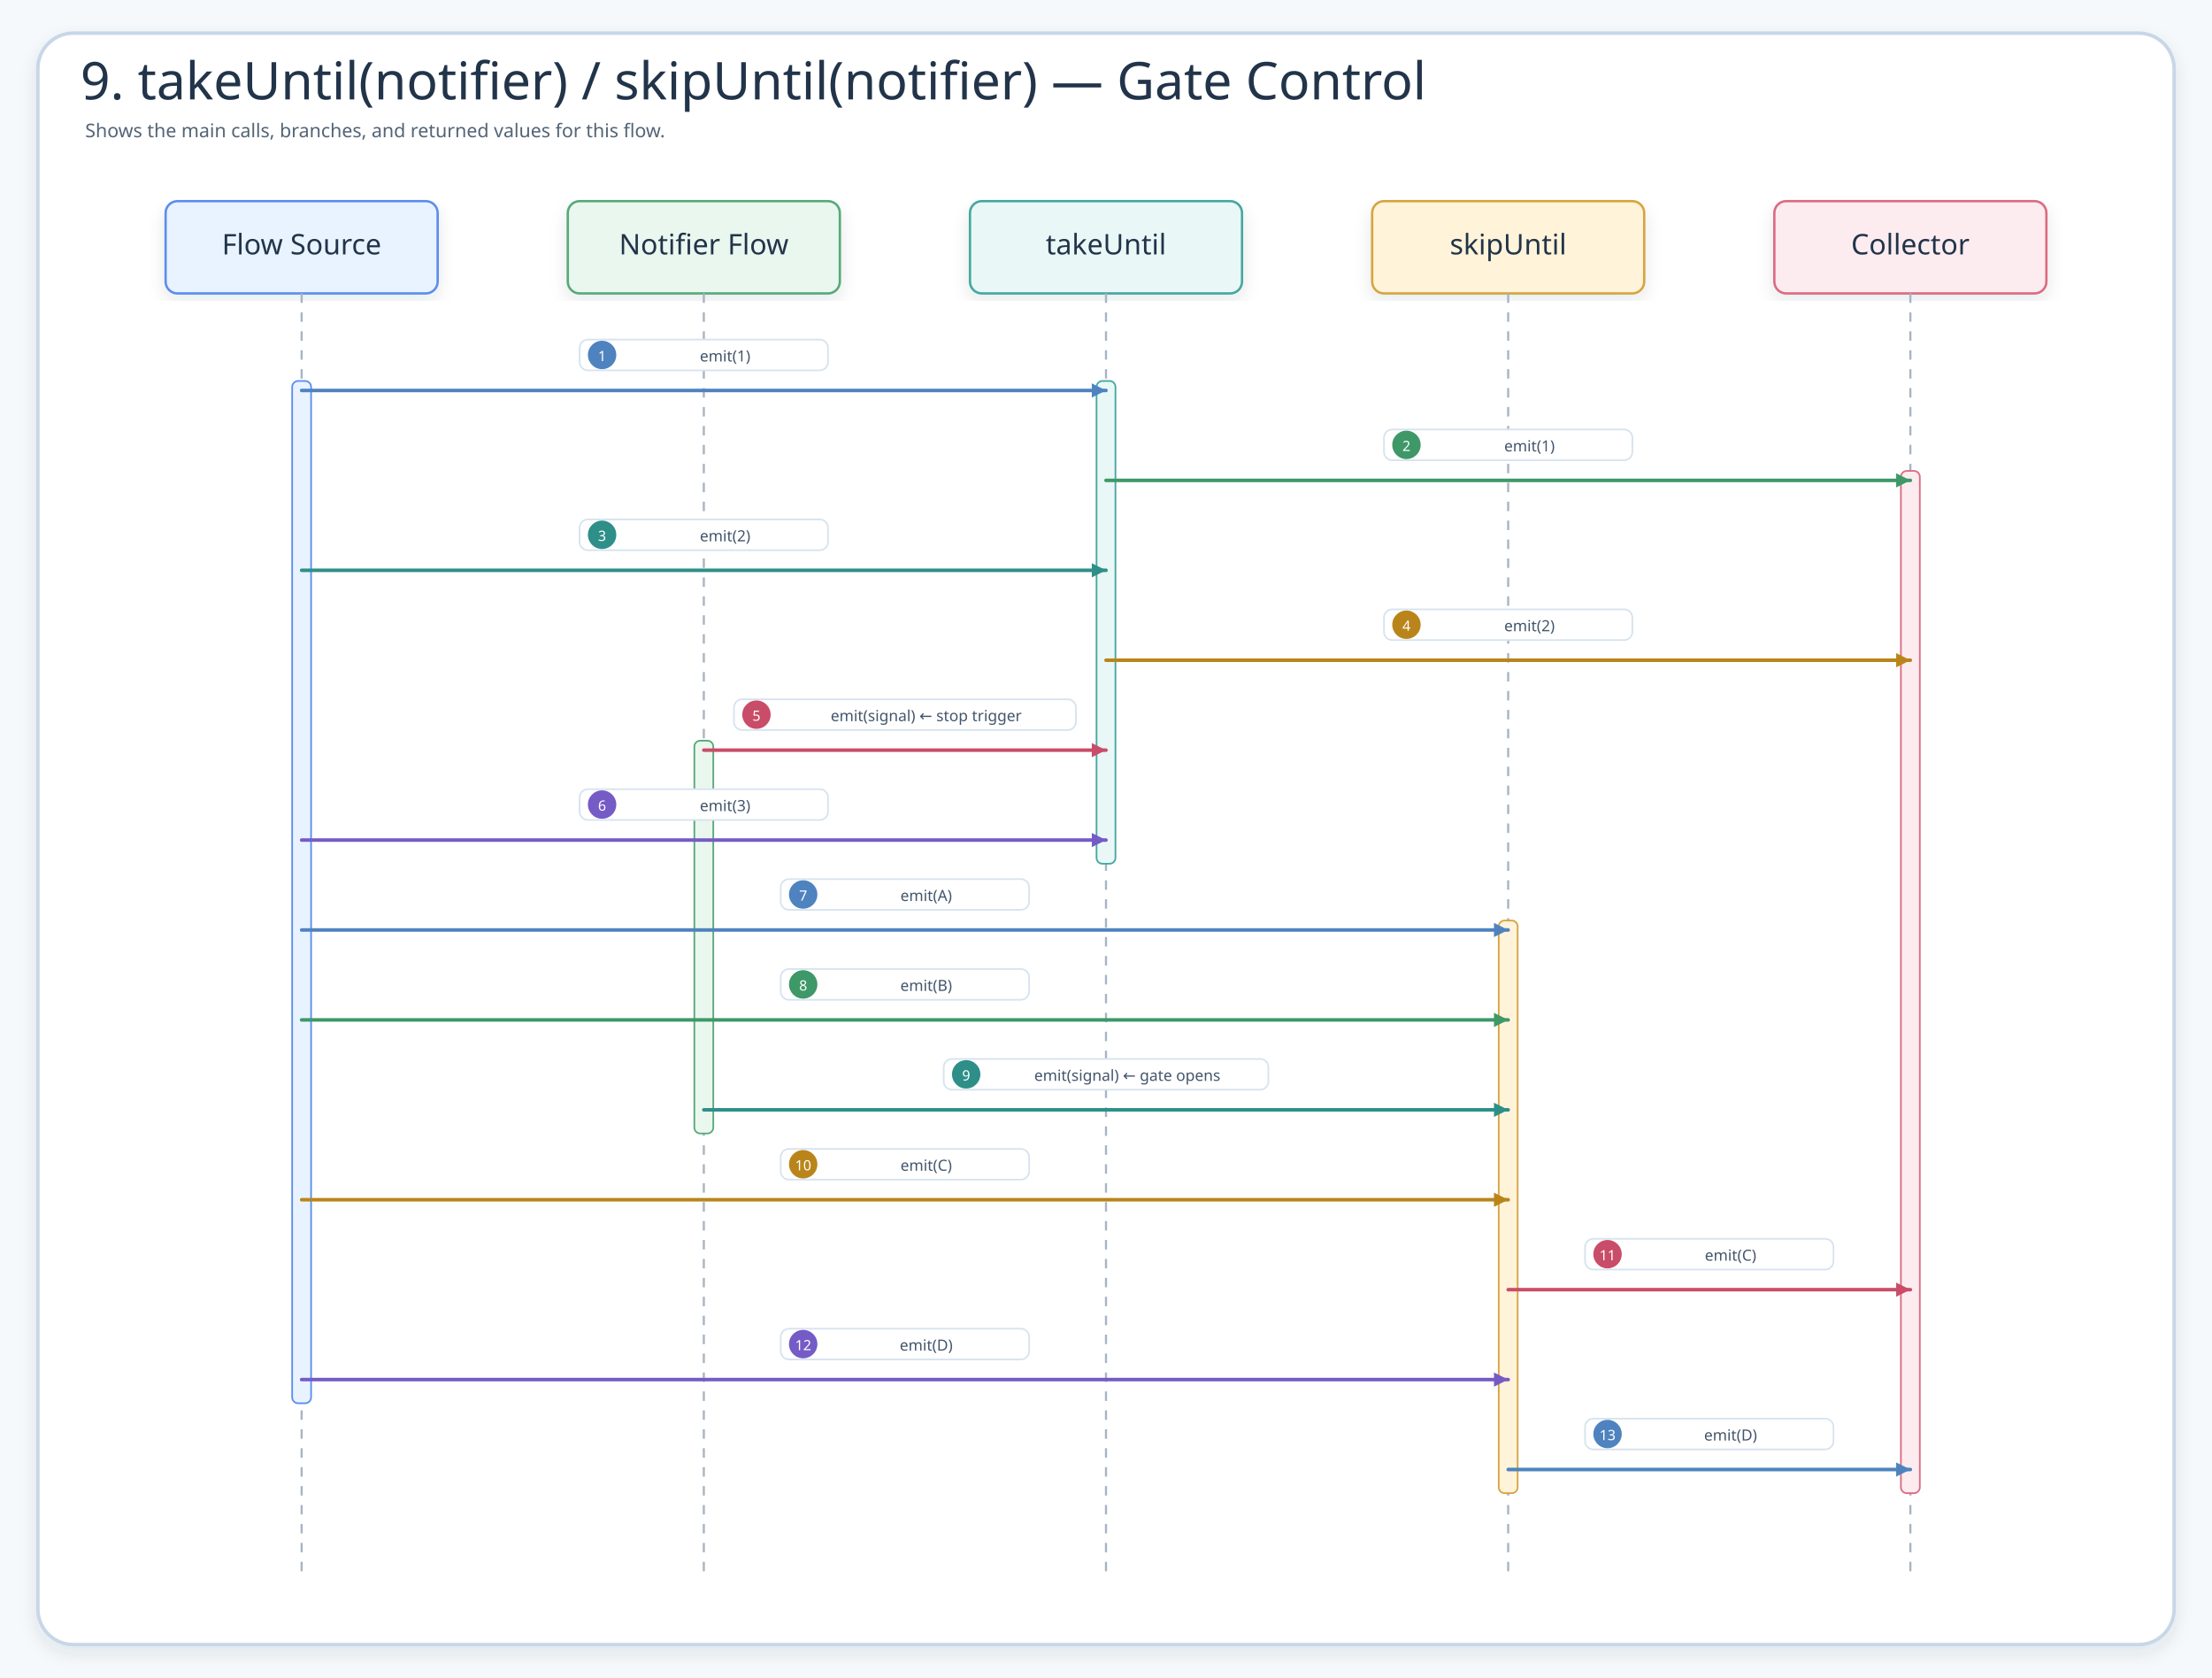
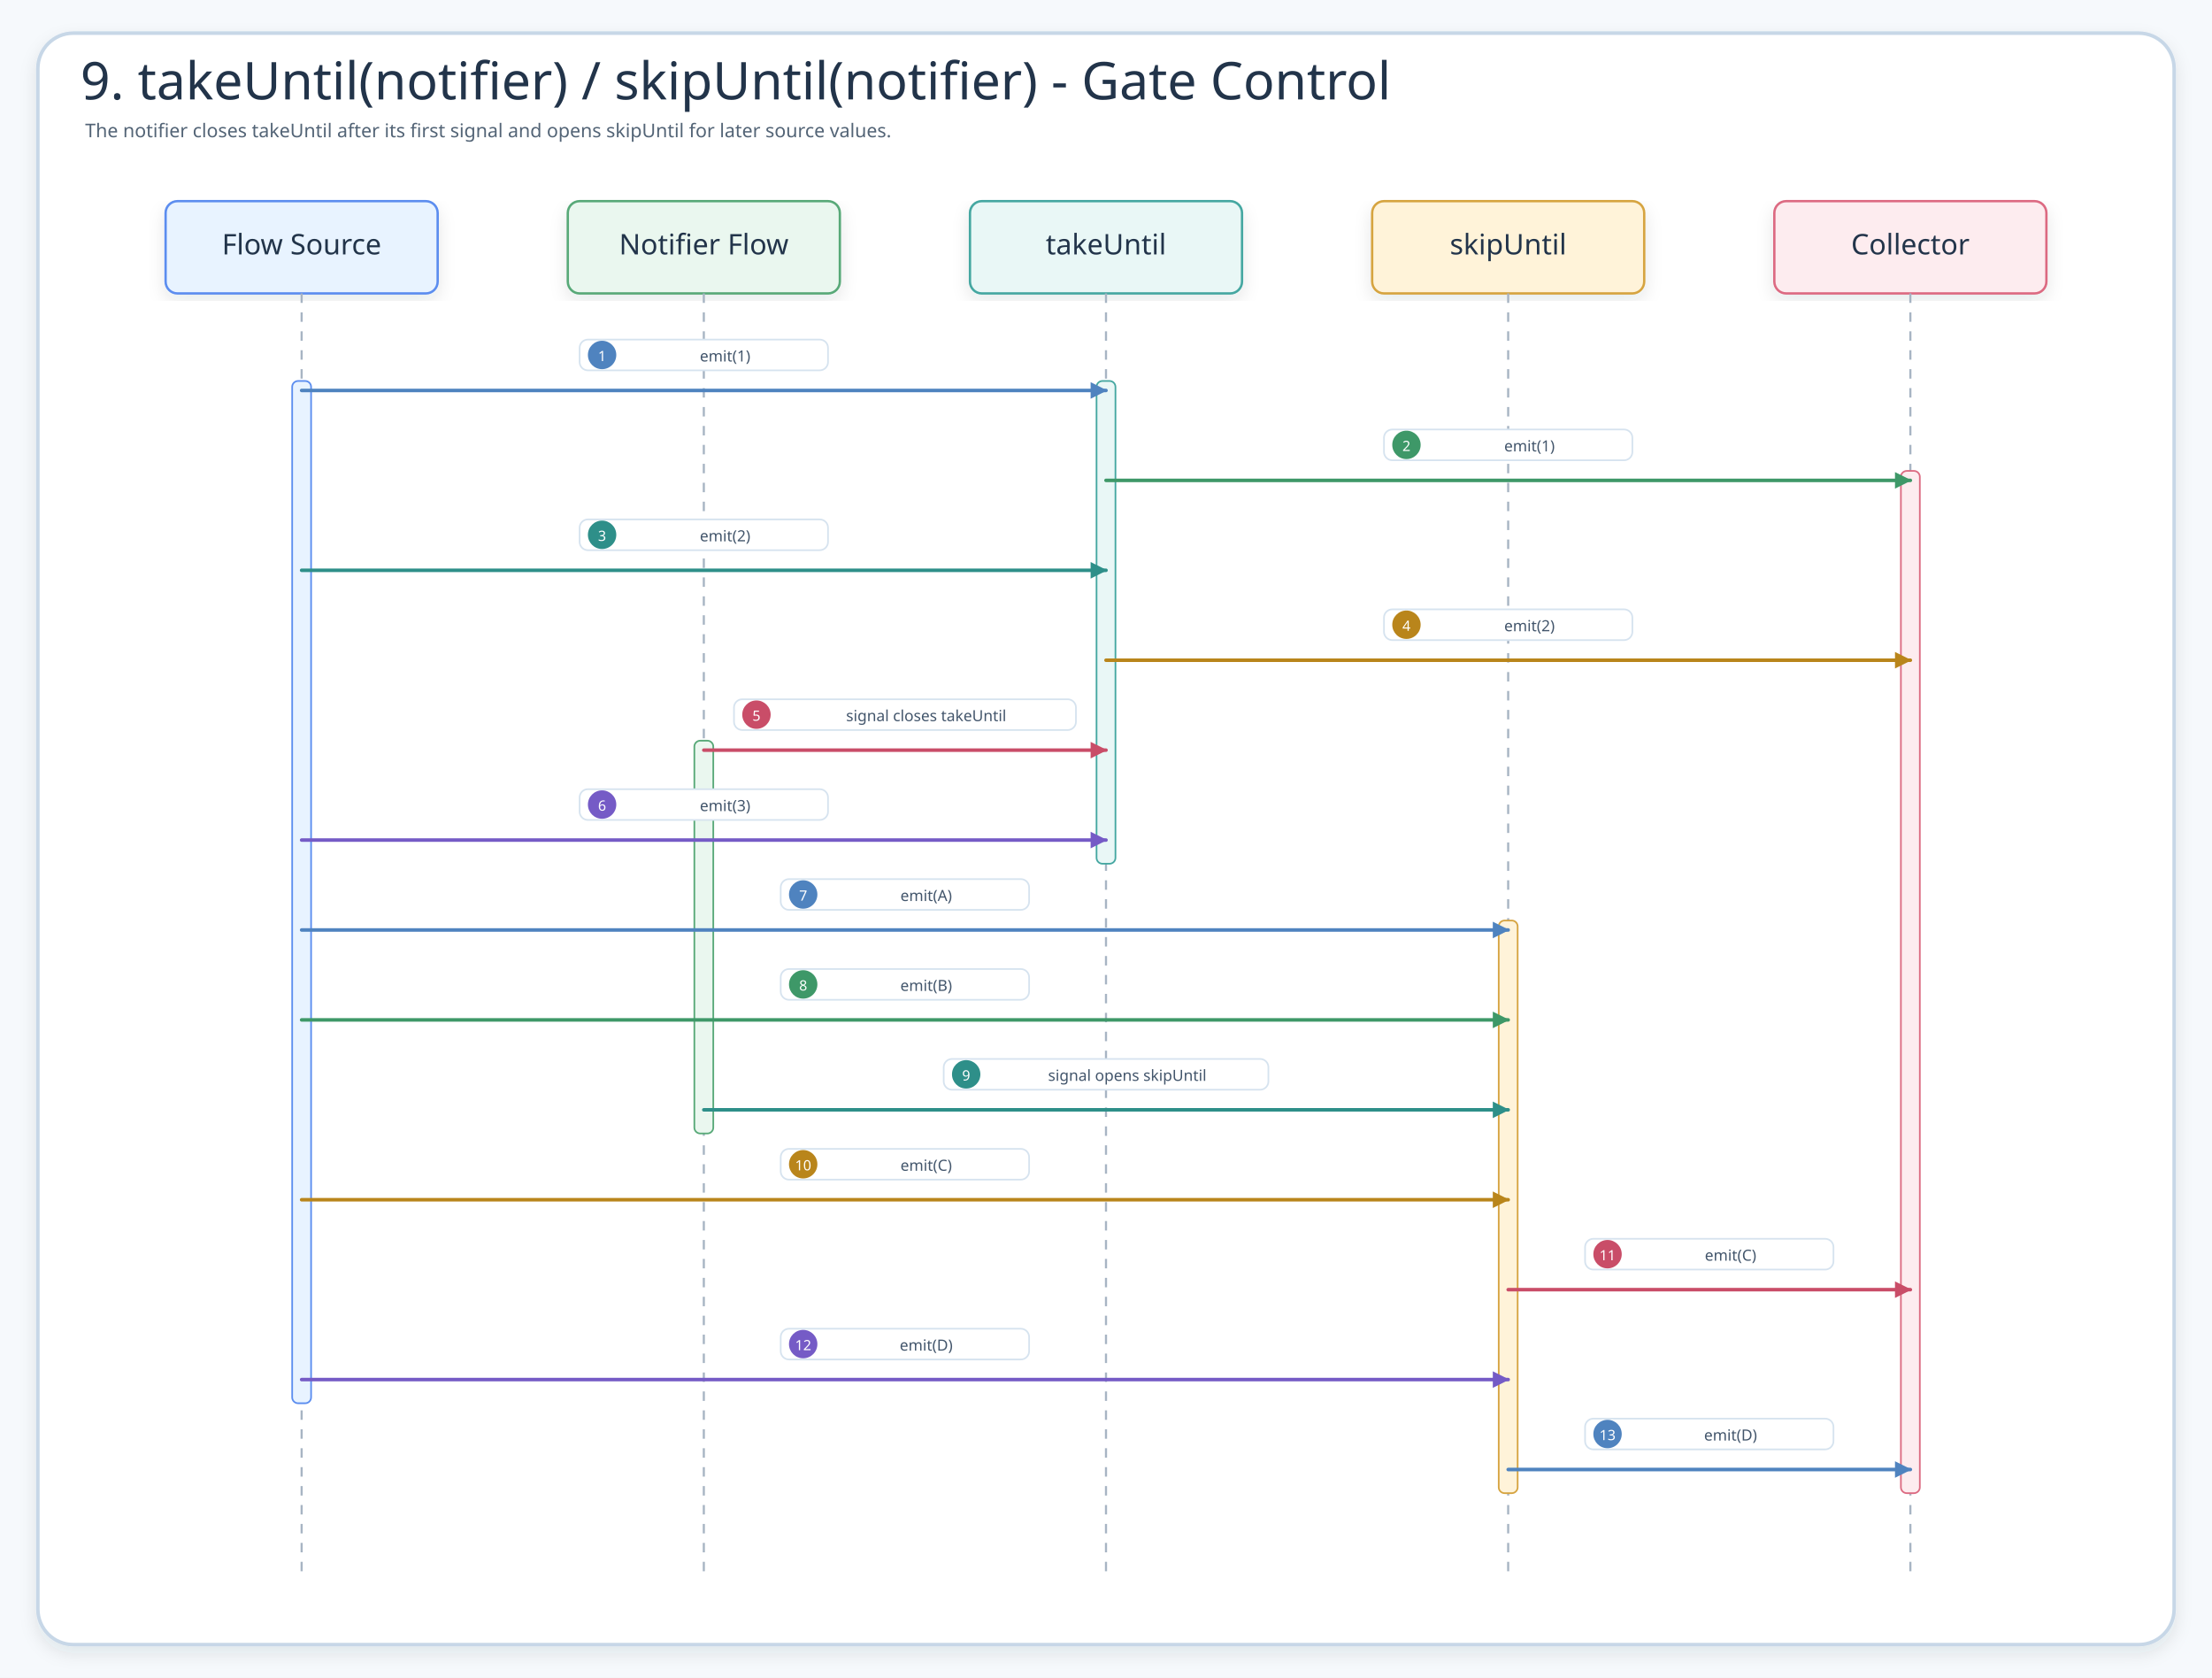
- <svg xmlns="http://www.w3.org/2000/svg" width="1870" height="1418" viewBox="0 0 1870 1418" role="img" aria-label="9. takeUntil(notifier) / skipUntil(notifier) — Gate Control">
+ <svg xmlns="http://www.w3.org/2000/svg" width="1870" height="1418" viewBox="0 0 1870 1418" role="img" aria-label="9. takeUntil(notifier) / skipUntil(notifier) - Gate Control">
  <defs>
    <filter id="shadow" x="-8%" y="-8%" width="116%" height="116%">
      <feDropShadow dx="0" dy="6" stdDeviation="7" flood-color="#203040" flood-opacity="0.10" />
    </filter>
-     <marker id="seqArrow-blue" markerWidth="5" markerHeight="5" refX="4.5" refY="2.5" orient="auto" markerUnits="strokeWidth">
-       <path d="M 0.5 0.5 L 4.5 2.5 L 0.5 4.5 Z" fill="#4F83BF" />
+     <marker id="seqArrow-blue" markerWidth="14" markerHeight="14" refX="13" refY="7" orient="auto" markerUnits="userSpaceOnUse">
+       <path d="M 0 0 L 14 7 L 0 14 Z" fill="#4F83BF" stroke-dasharray="none" />
    </marker>
-     <marker id="seqArrow-green" markerWidth="5" markerHeight="5" refX="4.5" refY="2.5" orient="auto" markerUnits="strokeWidth">
-       <path d="M 0.5 0.5 L 4.5 2.5 L 0.5 4.5 Z" fill="#3E9868" />
+     <marker id="seqArrow-green" markerWidth="14" markerHeight="14" refX="13" refY="7" orient="auto" markerUnits="userSpaceOnUse">
+       <path d="M 0 0 L 14 7 L 0 14 Z" fill="#3E9868" stroke-dasharray="none" />
    </marker>
-     <marker id="seqArrow-teal" markerWidth="5" markerHeight="5" refX="4.5" refY="2.5" orient="auto" markerUnits="strokeWidth">
-       <path d="M 0.5 0.5 L 4.5 2.5 L 0.5 4.5 Z" fill="#2E8F89" />
+     <marker id="seqArrow-teal" markerWidth="14" markerHeight="14" refX="13" refY="7" orient="auto" markerUnits="userSpaceOnUse">
+       <path d="M 0 0 L 14 7 L 0 14 Z" fill="#2E8F89" stroke-dasharray="none" />
    </marker>
-     <marker id="seqArrow-amber" markerWidth="5" markerHeight="5" refX="4.5" refY="2.5" orient="auto" markerUnits="strokeWidth">
-       <path d="M 0.5 0.5 L 4.5 2.5 L 0.5 4.5 Z" fill="#B9851B" />
+     <marker id="seqArrow-amber" markerWidth="14" markerHeight="14" refX="13" refY="7" orient="auto" markerUnits="userSpaceOnUse">
+       <path d="M 0 0 L 14 7 L 0 14 Z" fill="#B9851B" stroke-dasharray="none" />
    </marker>
-     <marker id="seqArrow-pink" markerWidth="5" markerHeight="5" refX="4.5" refY="2.5" orient="auto" markerUnits="strokeWidth">
-       <path d="M 0.5 0.5 L 4.5 2.5 L 0.5 4.5 Z" fill="#C94D68" />
+     <marker id="seqArrow-pink" markerWidth="14" markerHeight="14" refX="13" refY="7" orient="auto" markerUnits="userSpaceOnUse">
+       <path d="M 0 0 L 14 7 L 0 14 Z" fill="#C94D68" stroke-dasharray="none" />
    </marker>
-     <marker id="seqArrow-purple" markerWidth="5" markerHeight="5" refX="4.5" refY="2.5" orient="auto" markerUnits="strokeWidth">
-       <path d="M 0.5 0.5 L 4.5 2.5 L 0.5 4.5 Z" fill="#755BC6" />
+     <marker id="seqArrow-purple" markerWidth="14" markerHeight="14" refX="13" refY="7" orient="auto" markerUnits="userSpaceOnUse">
+       <path d="M 0 0 L 14 7 L 0 14 Z" fill="#755BC6" stroke-dasharray="none" />
    </marker>
-     <marker id="seqArrow-gray" markerWidth="5" markerHeight="5" refX="4.5" refY="2.5" orient="auto" markerUnits="strokeWidth">
-       <path d="M 0.5 0.5 L 4.5 2.5 L 0.5 4.5 Z" fill="#758297" />
+     <marker id="seqArrow-gray" markerWidth="14" markerHeight="14" refX="13" refY="7" orient="auto" markerUnits="userSpaceOnUse">
+       <path d="M 0 0 L 14 7 L 0 14 Z" fill="#758297" stroke-dasharray="none" />
    </marker>
    <style>
    .canvas{fill:#F6F9FC}.frame{fill:#fff;stroke:#C7D7E7;stroke-width:3;filter:url(#shadow)}
    .title{font-family:"Architects Daughter";font-size:44px;fill:#22344A}.subtitle{font-family:"Comic Mono";font-size:16px;fill:#536476}
    .card{filter:url(#shadow);stroke-width:2}.cardTitle{font-family:"Architects Daughter";font-size:24px;fill:#22344A}.detail{font-family:"Comic Mono";font-size:13px;fill:#42556B}
    .lifeline{stroke:#A7B4C3;stroke-width:1.8;stroke-dasharray:8 8}.seq{fill:none;stroke-width:3;stroke-linecap:round}.seqReturn{fill:none;stroke-width:2.7;stroke-linecap:round;stroke-dasharray:8 7}
    .labelPill{fill:#fff;stroke:#D6E3EF;stroke-width:1.4}.altBox{fill:#FFFFFF;fill-opacity:.12;stroke:#D6A441;stroke-width:1.8;stroke-dasharray:8 8}
  </style>
  </defs>
  <rect class="canvas" width="1870" height="1418" />
  <rect class="frame" x="32" y="28" width="1806" height="1362" rx="30" />
-   <text class="title" x="68" y="84">9. takeUntil(notifier) / skipUntil(notifier) — Gate Control</text>
-   <text class="subtitle" x="72" y="116">Shows the main calls, branches, and returned values for this flow.</text>
+   <text class="title" x="68" y="84">9. takeUntil(notifier) / skipUntil(notifier) - Gate Control</text>
+   <text class="subtitle" x="72" y="116">The notifier closes takeUntil after its first signal and opens skipUntil for later source values.</text>
  <g id="seq-flow-source">
    <rect class="card" x="140" y="170" width="230" height="78" rx="10" fill="#E8F3FF" stroke="#5B8DEF" />
    <text class="cardTitle" x="255" y="215" text-anchor="middle">Flow Source</text>
    <line class="lifeline" x1="255" y1="248" x2="255" y2="1334" />
  </g>
  <g id="seq-notifier-flow">
    <rect class="card" x="480" y="170" width="230" height="78" rx="10" fill="#EAF7EF" stroke="#58A978" />
    <text class="cardTitle" x="595" y="215" text-anchor="middle">Notifier Flow</text>
    <line class="lifeline" x1="595" y1="248" x2="595" y2="1334" />
  </g>
  <g id="seq-takeuntil">
    <rect class="card" x="820" y="170" width="230" height="78" rx="10" fill="#E9F7F6" stroke="#45A7A1" />
    <text class="cardTitle" x="935" y="215" text-anchor="middle">takeUntil</text>
    <line class="lifeline" x1="935" y1="248" x2="935" y2="1334" />
  </g>
  <g id="seq-skipuntil">
    <rect class="card" x="1160" y="170" width="230" height="78" rx="10" fill="#FFF3D9" stroke="#D6A441" />
    <text class="cardTitle" x="1275" y="215" text-anchor="middle">skipUntil</text>
    <line class="lifeline" x1="1275" y1="248" x2="1275" y2="1334" />
  </g>
  <g id="seq-collector">
    <rect class="card" x="1500" y="170" width="230" height="78" rx="10" fill="#FDECEF" stroke="#DC6B82" />
    <text class="cardTitle" x="1615" y="215" text-anchor="middle">Collector</text>
    <line class="lifeline" x1="1615" y1="248" x2="1615" y2="1334" />
  </g>
  <rect x="247" y="322" width="16" height="864" rx="5" fill="#E8F3FF" stroke="#5B8DEF" stroke-width="1.4" />
  <rect x="587" y="626" width="16" height="332" rx="5" fill="#EAF7EF" stroke="#58A978" stroke-width="1.4" />
  <rect x="927" y="322" width="16" height="408" rx="5" fill="#E9F7F6" stroke="#45A7A1" stroke-width="1.4" />
  <rect x="1267" y="778" width="16" height="484" rx="5" fill="#FFF3D9" stroke="#D6A441" stroke-width="1.4" />
  <rect x="1607" y="398" width="16" height="864" rx="5" fill="#FDECEF" stroke="#DC6B82" stroke-width="1.4" />
  <g id="m1">
    <rect class="labelPill" x="490" y="287" width="210" height="26" rx="7" />
    <circle cx="509" cy="300" r="12" fill="#4F83BF" />
    <text class="detail" x="509" y="301" text-anchor="middle" dominant-baseline="middle" style="fill:#fff;font-size:12px">1</text>
    <text class="detail" x="613" y="301" text-anchor="middle" dominant-baseline="middle">emit(1)</text>
    <path class="seq" d="M255 330 L935 330" stroke="#4F83BF" marker-end="url(#seqArrow-blue)" />
  </g>
  <g id="m2">
    <rect class="labelPill" x="1170" y="363" width="210" height="26" rx="7" />
    <circle cx="1189" cy="376" r="12" fill="#3E9868" />
    <text class="detail" x="1189" y="377" text-anchor="middle" dominant-baseline="middle" style="fill:#fff;font-size:12px">2</text>
    <text class="detail" x="1293" y="377" text-anchor="middle" dominant-baseline="middle">emit(1)</text>
    <path class="seq" d="M935 406 L1615 406" stroke="#3E9868" marker-end="url(#seqArrow-green)" />
  </g>
  <g id="m3">
    <rect class="labelPill" x="490" y="439" width="210" height="26" rx="7" />
    <circle cx="509" cy="452" r="12" fill="#2E8F89" />
    <text class="detail" x="509" y="453" text-anchor="middle" dominant-baseline="middle" style="fill:#fff;font-size:12px">3</text>
    <text class="detail" x="613" y="453" text-anchor="middle" dominant-baseline="middle">emit(2)</text>
    <path class="seq" d="M255 482 L935 482" stroke="#2E8F89" marker-end="url(#seqArrow-teal)" />
  </g>
  <g id="m4">
    <rect class="labelPill" x="1170" y="515" width="210" height="26" rx="7" />
    <circle cx="1189" cy="528" r="12" fill="#B9851B" />
    <text class="detail" x="1189" y="529" text-anchor="middle" dominant-baseline="middle" style="fill:#fff;font-size:12px">4</text>
    <text class="detail" x="1293" y="529" text-anchor="middle" dominant-baseline="middle">emit(2)</text>
    <path class="seq" d="M935 558 L1615 558" stroke="#B9851B" marker-end="url(#seqArrow-amber)" />
  </g>
  <g id="m5">
    <rect class="labelPill" x="620.5" y="591" width="289.1" height="26" rx="7" />
    <circle cx="639.5" cy="604" r="12" fill="#C94D68" />
    <text class="detail" x="639.5" y="605" text-anchor="middle" dominant-baseline="middle" style="fill:#fff;font-size:12px">5</text>
-     <text class="detail" x="783" y="605" text-anchor="middle" dominant-baseline="middle">emit(signal) ← stop trigger</text>
+     <text class="detail" x="783" y="605" text-anchor="middle" dominant-baseline="middle">signal closes takeUntil</text>
    <path class="seq" d="M595 634 L935 634" stroke="#C94D68" marker-end="url(#seqArrow-pink)" />
  </g>
  <g id="m6">
    <rect class="labelPill" x="490" y="667" width="210" height="26" rx="7" />
    <circle cx="509" cy="680" r="12" fill="#755BC6" />
    <text class="detail" x="509" y="681" text-anchor="middle" dominant-baseline="middle" style="fill:#fff;font-size:12px">6</text>
    <text class="detail" x="613" y="681" text-anchor="middle" dominant-baseline="middle">emit(3)</text>
    <path class="seq" d="M255 710 L935 710" stroke="#755BC6" marker-end="url(#seqArrow-purple)" />
  </g>
  <g id="m7">
    <rect class="labelPill" x="660" y="743" width="210" height="26" rx="7" />
    <circle cx="679" cy="756" r="12" fill="#4F83BF" />
    <text class="detail" x="679" y="757" text-anchor="middle" dominant-baseline="middle" style="fill:#fff;font-size:12px">7</text>
    <text class="detail" x="783" y="757" text-anchor="middle" dominant-baseline="middle">emit(A)</text>
    <path class="seq" d="M255 786 L1275 786" stroke="#4F83BF" marker-end="url(#seqArrow-blue)" />
  </g>
  <g id="m8">
    <rect class="labelPill" x="660" y="819" width="210" height="26" rx="7" />
    <circle cx="679" cy="832" r="12" fill="#3E9868" />
    <text class="detail" x="679" y="833" text-anchor="middle" dominant-baseline="middle" style="fill:#fff;font-size:12px">8</text>
    <text class="detail" x="783" y="833" text-anchor="middle" dominant-baseline="middle">emit(B)</text>
    <path class="seq" d="M255 862 L1275 862" stroke="#3E9868" marker-end="url(#seqArrow-green)" />
  </g>
  <g id="m9">
    <rect class="labelPill" x="797.8" y="895" width="274.5" height="26" rx="7" />
    <circle cx="816.8" cy="908" r="12" fill="#2E8F89" />
    <text class="detail" x="816.8" y="909" text-anchor="middle" dominant-baseline="middle" style="fill:#fff;font-size:12px">9</text>
-     <text class="detail" x="953" y="909" text-anchor="middle" dominant-baseline="middle">emit(signal) ← gate opens</text>
+     <text class="detail" x="953" y="909" text-anchor="middle" dominant-baseline="middle">signal opens skipUntil</text>
    <path class="seq" d="M595 938 L1275 938" stroke="#2E8F89" marker-end="url(#seqArrow-teal)" />
  </g>
  <g id="m10">
    <rect class="labelPill" x="660" y="971" width="210" height="26" rx="7" />
    <circle cx="679" cy="984" r="12" fill="#B9851B" />
    <text class="detail" x="679" y="985" text-anchor="middle" dominant-baseline="middle" style="fill:#fff;font-size:12px">10</text>
    <text class="detail" x="783" y="985" text-anchor="middle" dominant-baseline="middle">emit(C)</text>
    <path class="seq" d="M255 1014 L1275 1014" stroke="#B9851B" marker-end="url(#seqArrow-amber)" />
  </g>
  <g id="m11">
    <rect class="labelPill" x="1340" y="1047" width="210" height="26" rx="7" />
    <circle cx="1359" cy="1060" r="12" fill="#C94D68" />
    <text class="detail" x="1359" y="1061" text-anchor="middle" dominant-baseline="middle" style="fill:#fff;font-size:12px">11</text>
    <text class="detail" x="1463" y="1061" text-anchor="middle" dominant-baseline="middle">emit(C)</text>
    <path class="seq" d="M1275 1090 L1615 1090" stroke="#C94D68" marker-end="url(#seqArrow-pink)" />
  </g>
  <g id="m12">
    <rect class="labelPill" x="660" y="1123" width="210" height="26" rx="7" />
    <circle cx="679" cy="1136" r="12" fill="#755BC6" />
    <text class="detail" x="679" y="1137" text-anchor="middle" dominant-baseline="middle" style="fill:#fff;font-size:12px">12</text>
    <text class="detail" x="783" y="1137" text-anchor="middle" dominant-baseline="middle">emit(D)</text>
    <path class="seq" d="M255 1166 L1275 1166" stroke="#755BC6" marker-end="url(#seqArrow-purple)" />
  </g>
  <g id="m13">
    <rect class="labelPill" x="1340" y="1199" width="210" height="26" rx="7" />
    <circle cx="1359" cy="1212" r="12" fill="#4F83BF" />
    <text class="detail" x="1359" y="1213" text-anchor="middle" dominant-baseline="middle" style="fill:#fff;font-size:12px">13</text>
    <text class="detail" x="1463" y="1213" text-anchor="middle" dominant-baseline="middle">emit(D)</text>
    <path class="seq" d="M1275 1242 L1615 1242" stroke="#4F83BF" marker-end="url(#seqArrow-blue)" />
  </g>
</svg>
